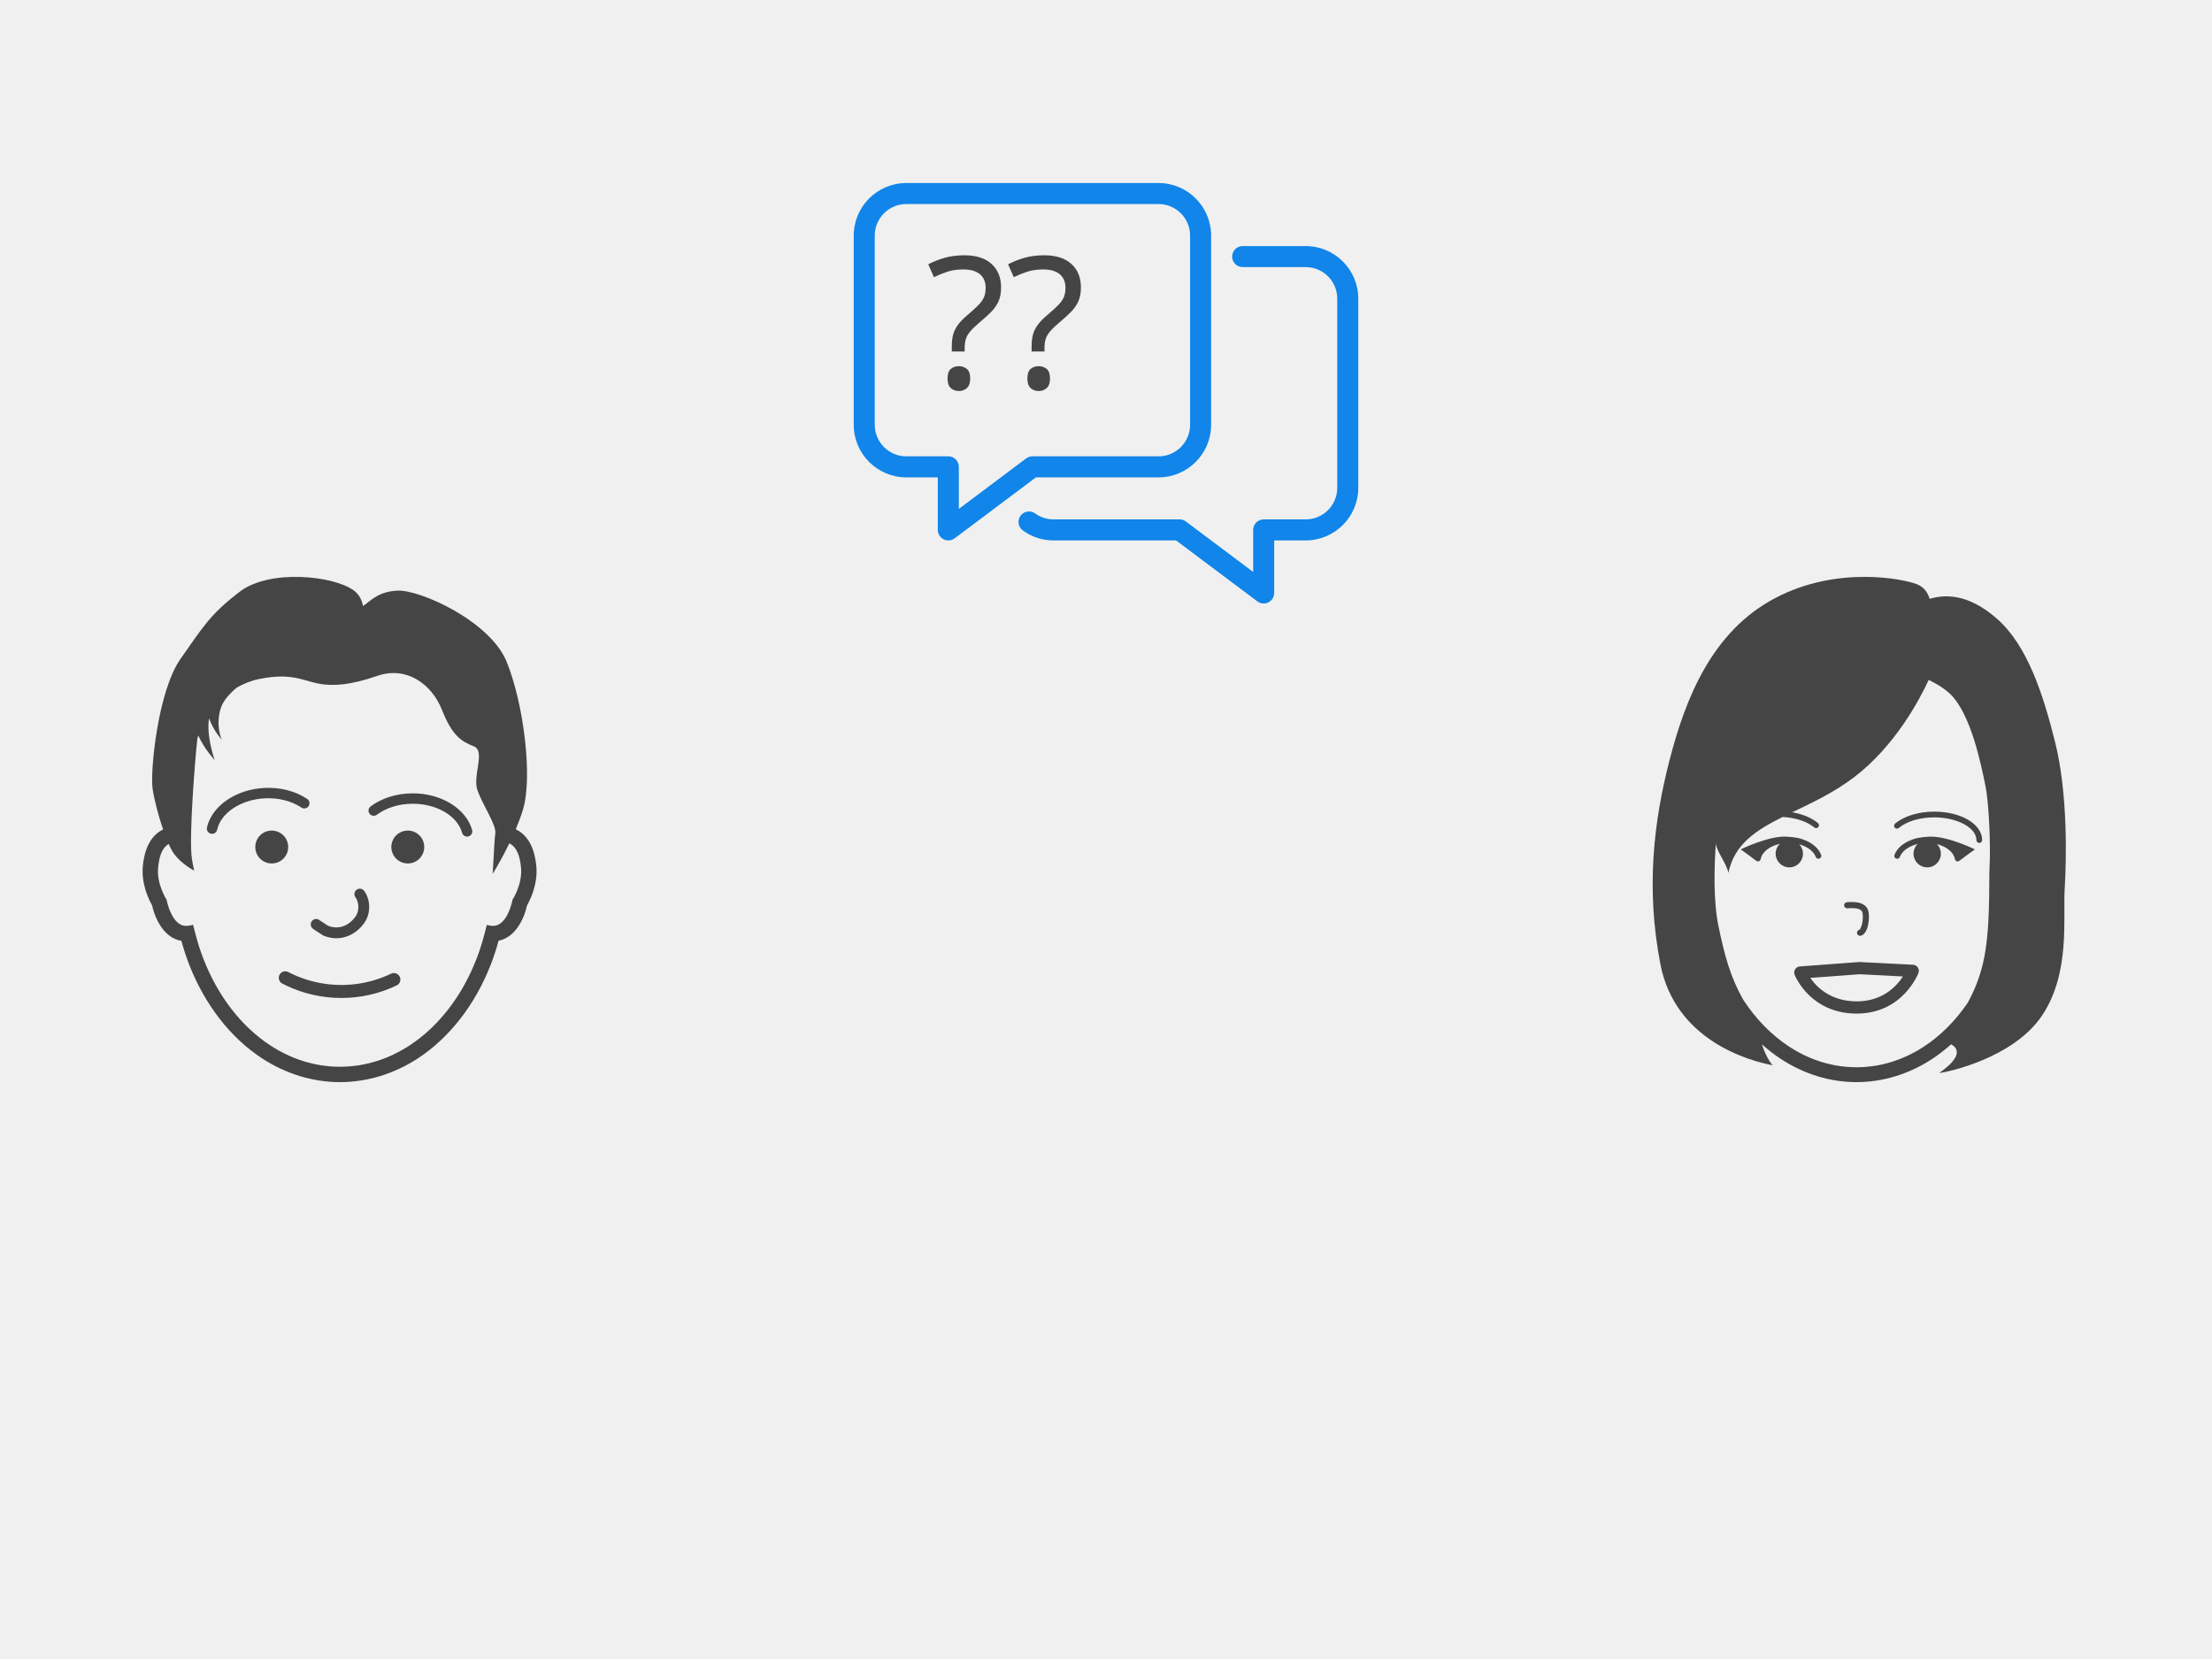
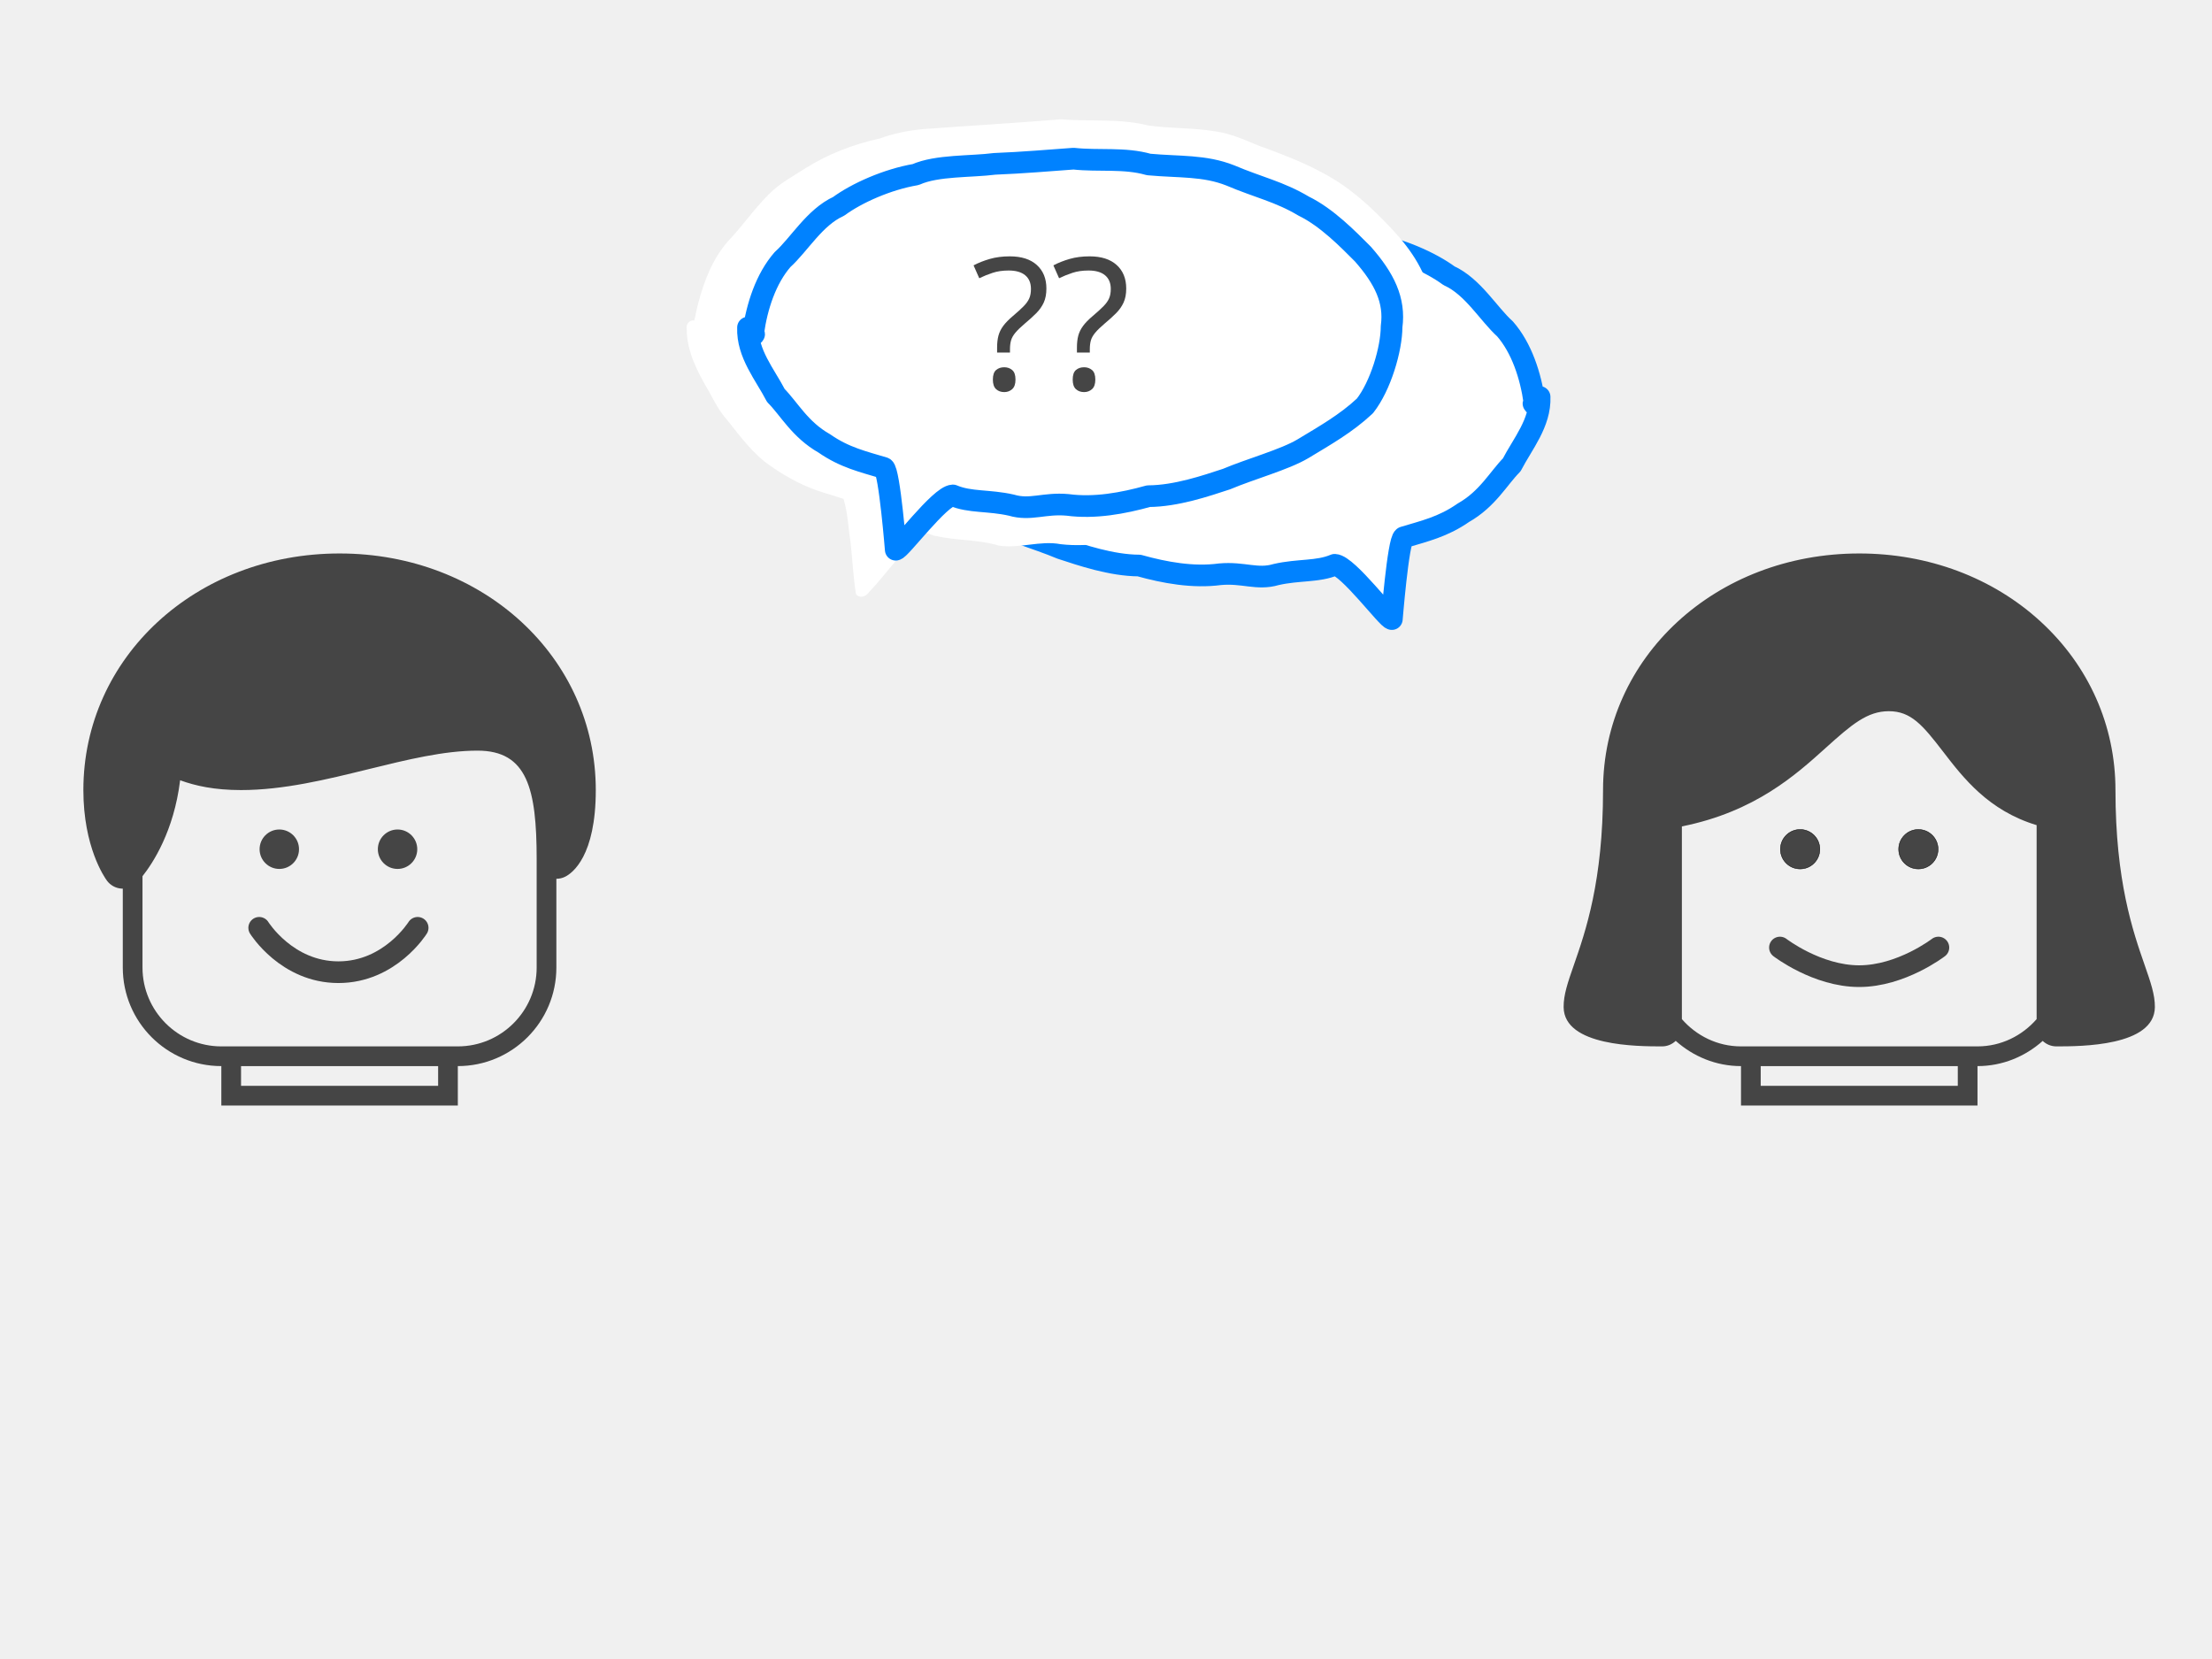
<svg xmlns="http://www.w3.org/2000/svg" height="1080mm" width="1440mm" viewBox="0 0 5102.362 3826.772" id="svg2" version="1.1">
  <defs id="defs8" />
-   <g id="g3228" transform="matrix(16.522,0,0,16.522,4083.746,1131.296)" style="fill:#454545;fill-opacity:1">
-     <path id="path3216" d="m 2.641,52.623 c -1.054,0 -1.909,-0.854 -1.909,-1.909 0,-0.54 0.226,-1.027 0.587,-1.375 -1.404,0.309 -2.495,1.132 -2.669,2.126 -0.034,0.194 -0.204,0.331 -0.394,0.331 -0.024,0 -0.046,-0.002 -0.07,-0.006 -0.117,-0.02 -0.785,-0.557 -0.965,-0.687 -0.18,-0.129 -1.365,-0.991 -1.365,-0.991 0,0 3.905,-1.926 6.433,-1.777 1.271,0.075 2.004,0.265 2.351,0.425 1.179,0.419 2.09,1.177 2.442,2.123 0.078,0.207 -0.029,0.438 -0.236,0.515 -0.207,0.077 -0.438,-0.029 -0.515,-0.236 C 6.034,50.362 5.15,49.718 4.03,49.407 c 0.321,0.342 0.519,0.799 0.519,1.305 0,1.056 -0.854,1.911 -1.908,1.911 z m 8.104,5.715 c 1.157,-0.083 1.803,0.053 2.038,0.428 0.165,0.265 0.187,1.373 -0.102,2.138 -0.124,0.329 -0.248,0.43 -0.287,0.442 -0.226,0.067 -0.353,0.306 -0.285,0.531 0.056,0.184 0.225,0.303 0.408,0.303 0.041,0 0.082,-0.006 0.123,-0.018 0.357,-0.107 0.64,-0.43 0.839,-0.958 0.325,-0.864 0.406,-2.283 0.027,-2.89 -0.542,-0.866 -1.731,-0.904 -2.821,-0.826 -0.235,0.017 -0.411,0.221 -0.395,0.455 0.016,0.235 0.219,0.411 0.455,0.395 z M 22.117,48.336 c -1.271,0.075 -2.004,0.265 -2.351,0.425 -1.179,0.419 -2.09,1.177 -2.442,2.123 -0.078,0.207 0.029,0.438 0.236,0.515 0.208,0.078 0.438,-0.029 0.515,-0.236 0.311,-0.839 1.268,-1.506 2.465,-1.797 -0.345,0.346 -0.558,0.822 -0.558,1.348 0,1.055 0.855,1.909 1.909,1.909 1.054,0 1.908,-0.854 1.908,-1.909 0,-0.521 -0.209,-0.994 -0.549,-1.338 1.326,0.335 2.339,1.133 2.506,2.089 0.034,0.194 0.204,0.331 0.394,0.331 0.024,0 0.046,-0.002 0.07,-0.006 0.117,-0.02 0.785,-0.557 0.965,-0.687 0.18,-0.129 1.365,-0.991 1.365,-0.991 0,0 -3.905,-1.925 -6.434,-1.775 z m 18.969,7.269 c -0.248,4.064 0.825,11.772 -3.175,17.725 -4.001,5.952 -13.283,7.91 -14.343,8.001 3.21,-2.247 2.709,-3.445 1.655,-4.002 -0.851,0.763 -1.744,1.458 -2.675,2.066 -3.219,2.1 -6.859,3.21 -10.527,3.21 -3.684,0 -7.339,-1.119 -10.569,-3.238 -0.914,-0.6 -1.791,-1.284 -2.628,-2.034 0.348,1.201 1.118,2.611 1.52,2.924 C -3.071,79.619 -13.316,76.744 -15.365,66.108 -17.414,55.473 -16.277,46.149 -14.065,37.59 -11.852,29.031 -8.177,19.707 0.621,15.051 9.419,10.395 18.741,12.404 20.473,13.096 c 1.157,0.463 1.591,1.439 1.752,2.038 2.009,-0.592 5.308,-0.852 9.445,2.811 4.137,3.662 6.362,10.26 8.111,17.335 1.749,7.075 1.553,16.262 1.306,20.326 z M 30.002,41.144 c -0.575,-2.806 -1.988,-9.885 -4.867,-12.69 -0.731,-0.712 -1.774,-1.395 -3.035,-2 -1.226,2.657 -4.66,9.212 -10.433,13.596 -2.847,2.162 -5.878,3.561 -8.617,4.881 1.439,0.248 2.713,0.773 3.589,1.51 0.169,0.143 0.191,0.396 0.049,0.564 -0.143,0.169 -0.395,0.191 -0.564,0.049 C 5.12,46.21 3.496,45.677 1.706,45.587 c -3.753,1.873 -6.744,3.813 -7.572,7.805 -0.263,-1.343 -1.585,-2.876 -1.758,-4.08 -0.226,3.333 -0.345,7.999 0.358,11.429 0.844,4.119 1.657,7.146 3.457,10.337 1.755,2.693 3.929,4.932 6.399,6.553 2.824,1.852 6.031,2.898 9.432,2.898 3.385,0 6.578,-1.037 9.392,-2.873 2.33,-1.52 4.396,-3.592 6.099,-6.075 0.933,-1.665 1.686,-3.523 2.177,-5.62 1.098,-4.684 0.774,-11.193 0.912,-13.553 0.138,-2.359 -0.027,-8.458 -0.602,-11.264 z m -7.126,3.696 c -2.182,0 -4.226,0.624 -5.469,1.669 -0.169,0.143 -0.191,0.396 -0.049,0.564 0.143,0.169 0.396,0.191 0.565,0.049 1.103,-0.927 2.954,-1.481 4.953,-1.481 3.19,0 5.884,1.452 5.884,3.171 0,0.221 0.179,0.4 0.4,0.4 0.222,0 0.4,-0.179 0.4,-0.4 7.84e-4,-2.227 -2.936,-3.972 -6.685,-3.972 z m -2.295,21.759 c 0.149,0.227 0.182,0.51 0.089,0.764 -0.021,0.056 -2.162,5.673 -8.618,5.673 -6.441,0 -8.581,-5.195 -8.669,-5.416 -0.1,-0.252 -0.074,-0.537 0.07,-0.767 C 3.596,66.622 3.841,66.475 4.111,66.455 l 8.264,-0.615 c 0.035,-0.003 0.071,-0.003 0.107,-0.002 l 7.432,0.381 c 0.27,0.014 0.519,0.155 0.668,0.381 z m -2.083,1.254 -6.05,-0.31 -6.878,0.512 c 0.889,1.288 2.85,3.275 6.482,3.275 3.63,0 5.578,-2.131 6.446,-3.477 z" style="fill:#454545;fill-opacity:1" />
+   <g id="g3478" transform="matrix(2.841925,0,0,2.843128,497.9135,-7011.879)" style="fill:#454545;fill-opacity:1">
+     <path style="opacity:1;fill:#454545;fill-opacity:1;stroke:none;stroke-width:15;stroke-linecap:round;stroke-linejoin:round;stroke-miterlimit:4;stroke-dasharray:none;stroke-dashoffset:0;stroke-opacity:1" d="m 1331.33,2927.303 c -66.286,8e-4 -133.544,33.12 -168.377,90.533 -18.99,30.654 -26.761,67.253 -25.175,103.056 -0.714,47.725 -9.874,95.191 -26.745,139.947 -2.745,8.797 -7.776,19.255 -3.055,28.121 8.632,10.182 23.401,10.214 35.549,12.399 10.833,0.946 22.254,3.003 32.859,0.671 3.589,-8.099 0.399,-17.291 1.525,-25.826 0.087,-49.8 -0.174,-99.906 0.131,-149.516 41.614,-5.848 80.469,-25.785 111.275,-54.099 18.956,-16.418 37.268,-38.068 63.682,-41.175 17.228,-1.927 34.02,6.848 44.456,20.271 19.299,22.022 35.03,48.888 61.731,63.104 9.562,5.392 19.949,9.285 30.653,11.691 0.196,57.878 -0.392,115.874 0.294,173.679 4.085,5.949 12.225,1.738 18.076,2.501 17.074,-1.447 36.071,-1.392 50.453,-11.969 7.094,-9.034 0.373,-21.038 -2.202,-30.464 -11.857,-33.533 -21.495,-68.218 -24.34,-103.737 -2.739,-24.197 -1.321,-48.762 -3.842,-73.019 -7.589,-57.278 -46.43,-108.147 -97.885,-133.579 -30.502,-15.525 -64.89,-23.038 -99.062,-22.592 z" id="path3439" />
+     <path id="path5115" d="m 1397.861,3155.238 a 15.996,15.996 0 0 1 -15.996,15.996 15.996,15.996 0 0 1 -15.996,-15.996 15.996,15.996 0 0 1 15.996,-15.996 15.996,15.996 0 0 1 15.996,15.996 z" style="fill:#454545;fill-opacity:1;stroke:#000000;stroke-width:0.352" />
+     <path id="path4516" d="m 1301.882,3155.238 a 15.996,15.996 0 0 1 -15.996,15.996 15.996,15.996 0 0 1 -15.996,-15.996 15.996,15.996 0 0 1 15.996,-15.996 15.996,15.996 0 0 1 15.996,15.996 z" style="fill:#454545;fill-opacity:1;stroke:#000000;stroke-width:0.352" />
+     <path style="fill:#454545;fill-opacity:1;stroke:none;stroke-width:0.352" id="path4518" d="m 1565.504,3249.16 c -9.428,-27.053 -23.676,-67.938 -23.676,-141.911 10e-4,-52.26 -21.593,-100.834 -60.803,-136.774 -38.821,-35.585 -91.079,-55.182 -147.149,-55.182 -116.608,0 -207.953,84.317 -207.953,191.956 0,73.973 -14.248,114.858 -23.675,141.911 -4.888,14.027 -8.421,24.162 -8.316,34.215 0.33,31.826 60.281,31.826 79.981,31.827 4.117,0 8.032,-1.645 11.004,-4.48 14.134,12.592 32.562,20.477 52.98,20.477 l 0,31.993 191.956,0 0,-31.993 c 20.42,0 38.85,-7.886 52.985,-20.48 -0.093,-0.09 -0.225,-0.12 -0.316,-0.212 3,3.003 7.072,4.695 11.317,4.695 19.701,-10e-4 79.651,-10e-4 79.981,-31.827 0.104,-10.053 -3.427,-20.188 -8.316,-34.215 z m -151.647,98.034 -159.964,0 0,-15.996 159.964,0 0,15.996 z m -175.96,-31.993 c -19.201,0 -36.251,-8.677 -47.988,-22.112 l 0,-156.358 c 59.328,-11.879 92.444,-41.764 117.088,-64.001 20.856,-18.82 33.502,-29.467 50.874,-29.467 17.958,0 27.408,11.193 43.914,32.641 16.607,21.579 36.889,47.935 76.059,59.811 0,34.821 0,132.128 -9e-4,157.373 -11.738,13.436 -28.788,22.113 -47.989,22.113 l -191.956,0 z m 255.942,-15.996 10e-4,-175.96 c -79.982,-15.996 -79.982,-95.978 -135.969,-95.978 -55.987,0 -71.984,79.982 -183.958,95.978 l 0,175.96 c 0,0 -63.819,0 -63.986,-15.996 -0.238,-23.036 31.993,-63.986 31.993,-175.96 0,-98.673 84.325,-175.96 191.956,-175.96 107.632,0 191.956,77.287 191.955,175.96 0,111.975 32.232,152.924 31.993,175.96 -0.166,15.995 -63.985,15.996 -63.985,15.996 z" />
+     <path style="fill:none;fill-opacity:1;fill-rule:evenodd;stroke:#454545;stroke-width:17.59;stroke-linecap:round;stroke-linejoin:round;stroke-miterlimit:4;stroke-dasharray:none;stroke-opacity:1" d="m 1269.506,3235.012 c 0,0 30.109,23.214 64.303,23.214 34.193,0 64.302,-23.214 64.302,-23.214" id="path4188-6" />
  </g>
-   <g id="g3247" transform="matrix(12.94911,0,0,12.94911,135.8341,1265.931)" style="fill:#454545;fill-opacity:1">
-     <path id="path3235" d="m 83.401,63.508 c -0.626,2.761 -2.264,5.747 -5.077,6.302 -0.358,1.328 -0.777,2.63 -1.246,3.879 -0.034,0.089 -0.151,0.381 -0.151,0.381 C 74.174,81.174 69.566,87.104 63.951,90.768 59.706,93.536 54.906,95 50.07,95 45.211,95 40.392,93.523 36.132,90.729 30.551,87.069 25.967,81.16 23.222,74.091 L 23.179,73.983 C 23.146,73.902 23.114,73.822 23.083,73.74 22.607,72.48 22.185,71.171 21.824,69.836 18.921,69.358 17.237,66.316 16.6,63.507 15.968,62.389 14.653,59.636 14.955,56.51 c 0.366,-3.796 1.867,-5.663 3.605,-6.516 -0.872,-2.549 -1.636,-5.528 -1.884,-7.4 -0.4,-3.021 0.926,-17.2 4.987,-22.981 4.061,-5.781 5.303,-7.964 10.583,-11.993 5.278,-4.027 16.652,-2.853 20.261,-0.22 0.956,0.698 1.458,1.687 1.678,2.788 1.53,-1.069 2.77,-2.598 6.195,-2.739 3.946,-0.163 16.397,5.382 19.379,12.668 2.983,7.286 4.709,20.503 2.891,26.405 -0.356,1.156 -0.795,2.32 -1.269,3.444 1.763,0.839 3.295,2.706 3.665,6.545 0.302,3.125 -1.013,5.879 -1.645,6.997 z M 80.244,52.467 c -1.189,2.449 -2.382,4.475 -2.977,5.446 0.262,-3.955 0.318,-6.324 0.468,-7.157 0.267,-1.485 -2.169,-4.992 -3.15,-7.669 -0.98,-2.678 1.504,-7.044 -0.699,-7.913 -2.203,-0.869 -3.836,-1.894 -5.651,-6.491 -1.815,-4.598 -6.328,-7.84 -11.487,-6.056 -5.158,1.785 -7.776,1.644 -8.897,1.583 -3.962,-0.213 -5.498,-2.358 -12.132,-1.028 -1.477,0.296 -2.828,0.842 -4.04,1.547 -1.343,1.118 -2.477,2.422 -2.868,3.727 -0.93,3.112 0.183,5.514 0.183,5.514 0,0 -1.48,-1.586 -2.235,-3.764 -0.563,2.992 0.982,7.414 0.982,7.414 0,0 -1.814,-1.932 -2.926,-4.382 -0.092,0.344 -0.157,0.67 -0.19,0.971 -0.368,3.354 -1.487,17.17 -0.94,20.95 0.089,0.616 0.237,1.362 0.42,2.186 -0.961,-0.544 -2.903,-1.793 -3.913,-3.5 -0.206,-0.349 -0.421,-0.786 -0.638,-1.274 -1.152,0.698 -1.679,2.137 -1.878,4.201 -0.29,2.999 1.507,5.727 1.507,5.727 0,0 0.859,4.665 3.443,4.665 0.477,0 0.899,-0.073 1.272,-0.205 0.139,0.553 0.278,1.106 0.429,1.648 0.367,1.431 0.805,2.821 1.312,4.162 0.042,0.112 0.088,0.22 0.132,0.33 2.555,6.579 6.725,11.972 11.861,15.341 3.724,2.443 7.954,3.822 12.437,3.822 4.464,0 8.675,-1.368 12.386,-3.789 5.166,-3.37 9.359,-8.786 11.921,-15.397 0.046,-0.119 0.095,-0.234 0.14,-0.354 0.497,-1.321 0.927,-2.689 1.289,-4.095 0.15,-0.536 0.287,-1.084 0.426,-1.631 0.341,0.105 0.718,0.167 1.141,0.167 2.584,0 3.443,-4.665 3.443,-4.665 0,0 1.797,-2.729 1.507,-5.727 -0.21,-2.176 -0.788,-3.655 -2.078,-4.304 z m -20.07,25.304 c 0.576,-0.277 0.819,-0.969 0.542,-1.546 -0.277,-0.576 -0.969,-0.819 -1.546,-0.542 -3.5,1.682 -7.398,2.328 -11.276,1.868 -2.474,-0.294 -4.841,-1.021 -7.033,-2.161 -0.569,-0.296 -1.267,-0.074 -1.562,0.493 -0.295,0.567 -0.074,1.267 0.493,1.561 2.441,1.269 5.075,2.079 7.828,2.405 0.904,0.107 1.808,0.161 2.71,0.161 3.404,10e-4 6.763,-0.758 9.844,-2.239 z M 37.916,50.19 c -1.619,0 -2.931,1.312 -2.931,2.93 0,1.619 1.312,2.931 2.931,2.931 1.618,0 2.931,-1.312 2.931,-2.931 0,-1.619 -1.313,-2.93 -2.931,-2.93 z m 24.237,0 c -1.619,0 -2.931,1.312 -2.931,2.93 0,1.619 1.312,2.931 2.931,2.931 1.619,0 2.93,-1.312 2.93,-2.931 0,-1.619 -1.311,-2.93 -2.93,-2.93 z M 28.19,50.043 c 0.677,-3.032 4.254,-5.385 8.503,-5.595 2.436,-0.12 4.745,0.465 6.508,1.645 0.425,0.285 1.001,0.171 1.286,-0.255 0.284,-0.425 0.171,-1.001 -0.255,-1.286 -2.092,-1.4 -4.803,-2.096 -7.631,-1.956 -5.067,0.25 -9.366,3.212 -10.221,7.043 -0.112,0.5 0.203,0.995 0.703,1.107 0.068,0.015 0.136,0.023 0.203,0.023 0.425,-10e-4 0.807,-0.294 0.904,-0.726 z m 44.771,1.186 c 0.493,-0.136 0.784,-0.646 0.648,-1.14 -1.042,-3.784 -5.481,-6.531 -10.555,-6.531 -2.832,0 -5.505,0.827 -7.526,2.329 -0.411,0.305 -0.496,0.886 -0.191,1.297 0.306,0.411 0.886,0.496 1.297,0.191 1.703,-1.266 3.983,-1.963 6.42,-1.963 4.255,0 7.942,2.174 8.767,5.169 0.113,0.411 0.486,0.681 0.893,0.681 0.082,0 0.164,-0.011 0.247,-0.033 z M 54.697,66.164 c 0.875,-1.643 0.753,-3.741 -0.304,-5.22 -0.31,-0.434 -0.912,-0.534 -1.346,-0.224 -0.434,0.31 -0.534,0.913 -0.224,1.346 0.516,0.723 0.79,2.029 0.171,3.191 -0.444,0.833 -2.312,2.949 -5.029,1.9 -1.114,-0.696 -1.554,-1.021 -1.557,-1.024 -0.427,-0.32 -1.031,-0.234 -1.351,0.192 -0.32,0.426 -0.234,1.031 0.192,1.351 0.02,0.015 0.513,0.383 1.77,1.165 0.047,0.029 0.096,0.054 0.147,0.075 0.793,0.322 1.552,0.459 2.264,0.459 2.55,0 4.498,-1.768 5.267,-3.211 z" style="fill:#454545;fill-opacity:1" />
-   </g>
-   <g id="g3201" transform="matrix(0.7166432,0,0,0.7166432,722.8944,257.0451)">
-     <g style="fill:#1185e9;fill-opacity:1" transform="matrix(67.66874,0,0,67.66874,1739.156,95.11802)" id="g3270">
-       <g style="fill:#1185e9;fill-opacity:1" id="g3254">
-         <path style="fill:#1185e9;fill-opacity:1" d="m 14.5,16 c 1.379,0 2.5,-1.122 2.5,-2.5 l 0,-9 C 17,3.122 15.879,2 14.5,2 L 2.5,2 C 1.121,2 0,3.122 0,4.5 l 0,9 C 0,14.878 1.121,16 2.5,16 l 1.5,0 0,2.5 c 0,0.189 0.107,0.362 0.276,0.447 C 4.347,18.982 4.424,19 4.5,19 4.606,19 4.712,18.966 4.8,18.9 L 8.667,16 14.5,16 Z M 8.2,15.1 5,17.5 5,15.5 C 5,15.224 4.776,15 4.5,15 l -2,0 C 1.673,15 1,14.327 1,13.5 l 0,-9 C 1,3.673 1.673,3 2.5,3 l 12,0 C 15.327,3 16,3.673 16,4.5 l 0,9 c 0,0.827 -0.673,1.5 -1.5,1.5 l -6,0 c -0.109,0 -0.214,0.035 -0.3,0.1 z" id="path3256" />
-         <path style="fill:#1185e9;fill-opacity:1" d="m 21.5,4.999 -3,0 c -0.276,0 -0.5,0.224 -0.5,0.5 0,0.276 0.224,0.5 0.5,0.5 l 3,0 c 0.827,0 1.5,0.673 1.5,1.5 l 0,9 c 0,0.827 -0.673,1.5 -1.5,1.5 l -2,0 c -0.276,0 -0.5,0.224 -0.5,0.5 l 0,2 -3.2,-2.4 c -0.086,-0.065 -0.192,-0.1 -0.3,-0.1 l -6,0 C 9.19,17.999 8.889,17.901 8.629,17.715 8.407,17.554 8.093,17.605 7.932,17.83 7.771,18.055 7.822,18.367 8.047,18.528 8.477,18.837 8.979,19 9.5,19 l 5.833,0 3.867,2.9 c 0.088,0.066 0.194,0.1 0.3,0.1 0.076,0 0.153,-0.018 0.224,-0.054 C 19.893,21.861 20,21.688 20,21.499 l 0,-2.5 1.5,0 c 1.379,0 2.5,-1.122 2.5,-2.5 l 0,-9 c 0,-1.378 -1.121,-2.5 -2.5,-2.5 z" id="path3258" />
-       </g>
-     </g>
-     <text id="text3277" y="891.619" x="2314.407" style="font-style:normal;font-weight:normal;font-size:131.565px;line-height:125%;font-family:sans-serif;letter-spacing:0px;word-spacing:0px;fill:#454545;fill-opacity:1;stroke:none;stroke-width:1px;stroke-linecap:butt;stroke-linejoin:miter;stroke-opacity:1" xml:space="preserve">
-       <tspan style="font-style:normal;font-variant:normal;font-weight:500;font-stretch:normal;font-size:592.042px;font-family:'Futura PT';-inkscape-font-specification:'Futura PT Medium';text-align:center;text-anchor:middle;fill:#454545;fill-opacity:1" y="891.619" x="2314.407" id="tspan3279">??</tspan>
-     </text>
+   <path style="opacity:1;fill:#ffffff;fill-opacity:1;stroke:#0082ff;stroke-width:50;stroke-linecap:round;stroke-linejoin:round;stroke-miterlimit:4;stroke-dasharray:none;stroke-dashoffset:0;stroke-opacity:1" d="m 3551.368,915.628 c 2.131,60.021 -39.198,108.21 -64.287,156.635 -30.679,30.936 -55.575,78.753 -111.75,110.569 -46.856,32.722 -90.624,42.422 -137.418,56.551 -13.056,6.384 -27.944,196.794 -27.353,188.412 -7.907,2.673 -101.908,-123.796 -131.714,-125.001 -39.554,16.797 -83.163,10.517 -135.27,22.475 -43.729,12.952 -75.267,-5.596 -129.507,-0.665 -61.909,8.336 -127.643,-3.671 -186.463,-20.106 -64.141,-0.362 -132.796,-23.89 -180.106,-39.438 -55.266,-23.369 -134.228,-44.914 -175.917,-69.756 -50.795,-30.747 -99.365,-57.969 -143.206,-98.933 -36.255,-46.004 -61.464,-131.579 -61.58,-182.917 -8.276,-60.787 16.774,-111.232 66.259,-167.466 33.952,-33.97 82.873,-84.415 136.638,-110.604 55.694,-33.324 105.059,-43.407 169.002,-70.665 60.287,-23.824 117.086,-18.759 188.354,-25.313 55.859,-16.061 115.919,-7.157 173.312,-13.415 55.611,3.973 117.389,9.423 182.04,11.95 55.013,7.142 133.273,2.856 182.046,24.683 65.47,11.191 136.044,42.607 177.851,73.352 55.458,25.166 91.161,88.448 129.258,122.641 38.423,43.935 59.391,108.349 67.72,168.534 -5.181,6.585 0.183,5.123 8.215,2.853" id="path4195" />
+   <path style="opacity:1;fill:#ffffff;fill-opacity:1;stroke:none;stroke-width:50;stroke-linecap:round;stroke-linejoin:round;stroke-miterlimit:4;stroke-dasharray:none;stroke-dashoffset:0;stroke-opacity:1" d="m 2432.316,276.374 c -100.785,8.04 -201.726,14.014 -302.561,21.389 -33.897,3.044 -67.582,9.741 -99.704,21.524 -60.529,13.21 -119.434,35.536 -172.492,68.98 -28.696,18.56 -59.389,34.658 -83.744,59.568 -33.944,33.425 -61.014,73.487 -93.914,107.895 -35.472,40.048 -55.869,91.961 -69.395,143.998 -3.674,12.898 -5.772,27.744 -9.23,39.754 -10.313,-2.724 -19.544,8.704 -17.259,19.044 0.069,53.052 25.738,100.947 51.574,144.876 12.275,22.733 24.257,45.929 41.496,65.091 30.858,38.481 60.424,79.673 101.478,107.088 36.94,25.945 77.102,47.078 119.839,60.364 15.817,4.813 31.669,9.521 47.326,14.891 9.925,32.15 10.961,66.259 16.07,99.427 4.555,39.867 6.233,80.192 12.657,119.785 6.869,10.9 23.093,6.405 29.179,-3.148 43.343,-45.412 78.269,-100.679 129.108,-137.432 9.369,-0.936 17.167,6.631 26.517,6.862 47.664,11.057 97.537,7.793 144.525,22.157 47.77,7.513 95.305,-12.276 142.865,-3.216 69.211,7.985 138.466,-7.447 205.276,-24.226 20.778,-2.803 41.95,-3.046 62.626,-7.337 86.085,-14.595 166.227,-52.125 248.309,-81.122 46.415,-17.037 92.197,-37.139 133.201,-65.891 48.329,-30.811 98.071,-61.678 136.751,-105.562 27.205,-38.487 43.489,-84.089 55.861,-129.781 11.427,-46.663 17.617,-95.341 13.597,-143.477 -8.569,-65.021 -46.376,-120.98 -89.204,-166.955 -35.209,-37.65 -72.456,-73.78 -114.389,-103.158 -59.615,-41.122 -127.147,-66.953 -194.204,-91.357 -33.346,-13.591 -66.598,-28.89 -102.448,-33.595 -51.041,-8.527 -103.136,-6.02 -154.158,-13.565 -66.048,-16.561 -134.586,-8.455 -201.582,-14.043 -4.657,0.391 -9.314,0.781 -13.972,1.172 z" id="path4197" />
+   <path id="path6165" d="m 1725.389,755.628 c -2.131,60.021 39.198,108.21 64.287,156.635 30.679,30.936 55.575,78.753 111.75,110.569 46.856,32.722 90.624,42.422 137.418,56.551 13.056,6.384 27.944,196.794 27.353,188.412 7.907,2.673 101.908,-123.796 131.714,-125.001 39.554,16.797 83.163,10.517 135.27,22.475 43.729,12.952 75.267,-5.596 129.507,-0.665 61.909,8.336 127.643,-3.671 186.463,-20.106 64.141,-0.362 132.796,-23.89 180.106,-39.438 55.266,-23.369 134.228,-44.914 175.917,-69.756 50.795,-30.747 99.365,-57.969 143.206,-98.933 36.255,-46.004 61.464,-131.579 61.58,-182.917 8.276,-60.787 -16.774,-111.232 -66.259,-167.466 -33.952,-33.97 -82.873,-84.415 -136.638,-110.604 -55.694,-33.324 -105.059,-43.407 -169.002,-70.665 -60.287,-23.824 -117.086,-18.759 -188.354,-25.313 -55.859,-16.061 -115.919,-7.157 -173.312,-13.415 -55.611,3.973 -117.389,9.423 -182.04,11.95 -55.013,7.142 -133.273,2.856 -182.046,24.683 -65.47,11.191 -136.044,42.607 -177.851,73.352 -55.458,25.166 -91.161,88.448 -129.258,122.641 -38.423,43.935 -59.391,108.349 -67.72,168.534 5.181,6.585 -0.183,5.123 -8.215,2.853" style="opacity:1;fill:#ffffff;fill-opacity:1;stroke:#0082ff;stroke-width:50;stroke-linecap:round;stroke-linejoin:round;stroke-miterlimit:4;stroke-dasharray:none;stroke-dashoffset:0;stroke-opacity:1" />
+   <text id="text3277" y="898.496" x="2461.498" style="font-style:normal;font-weight:normal;font-size:94.285px;line-height:125%;font-family:sans-serif;letter-spacing:0px;word-spacing:0px;fill:#454545;fill-opacity:1;stroke:none;stroke-width:1px;stroke-linecap:butt;stroke-linejoin:miter;stroke-opacity:1" xml:space="preserve">
+     <tspan style="font-style:normal;font-variant:normal;font-weight:500;font-stretch:normal;font-size:424.283px;font-family:'Futura PT';-inkscape-font-specification:'Futura PT Medium';text-align:center;text-anchor:middle;fill:#454545;fill-opacity:1" y="898.496" x="2461.498" id="tspan3279">??</tspan>
+   </text>
+   <g id="g4294" transform="translate(-1e-5,-1210.728)">
+     <path style="opacity:1;fill:#454545;fill-opacity:1;stroke:none;stroke-width:15;stroke-linecap:round;stroke-linejoin:round;stroke-miterlimit:4;stroke-dasharray:none;stroke-dashoffset:0;stroke-opacity:1" d="m 773.407,2521.543 c -190.186,0 -383.508,96.077 -481.334,262.34 -73.392,123.797 -93.231,284.212 -33.066,417.251 5.868,10.169 15.501,32.382 29.224,20.918 25.159,-23.124 40.241,-55.318 55.334,-85.472 24.606,-55.226 36.628,-115.496 39.31,-175.73 94.035,49.05 204.505,43.328 305.712,24.819 142.747,-25.11 281.428,-79.893 427.927,-77.284 52.074,2.686 103.639,32.625 123.613,81.906 30.693,63.812 27.628,136.089 29.968,204.866 7.797,15.771 26.191,3.314 31.866,-7.513 39.702,-59.064 37.024,-134.483 33.409,-202.584 -14.794,-164.76 -120.977,-314.676 -266.066,-391.693 -90.133,-49.258 -193.386,-73.185 -295.897,-71.826 z" id="path3455" />
+     <path id="path4470-3" d="m 1283.364,3237.813 c 6.948,0 13.912,-1.593 20.327,-4.802 16.559,-8.283 70.59,-47.176 70.59,-199.856 0,-306.033 -259.591,-545.756 -590.985,-545.756 -331.394,0 -590.985,239.723 -590.985,545.756 0,131.362 48.765,201.352 54.326,208.9 7.858,10.668 19.975,17.374 33.182,18.371 1.141,0.085 2.281,0.128 3.416,0.128 l -0.003,0 0,181.919 c 0,125.588 101.768,227.398 227.303,227.398 l 0,90.959 545.524,0 0,-90.959 c 125.535,0 227.302,-101.81 227.302,-227.398 0,0 0,-204.658 0,-204.658 z m -272.765,477.536 -454.604,0 0,-45.48 454.604,0 0,45.48 z m 227.302,-272.878 c 0,100.311 -81.573,181.919 -181.842,181.919 l -545.524,0 c -100.269,0 -181.842,-81.608 -181.842,-181.919 l 0,-210.685 c 23.771,-29.924 72.37,-103.598 86.812,-221.239 35.416,12.888 79.172,22.607 140.49,22.607 98.071,0 197.369,-24.416 293.394,-48.028 89.786,-22.079 174.595,-42.931 252.13,-42.931 114.647,0 136.381,87.911 136.381,250.138 l 0,250.138 z m 45.461,-250.138 c 0,-112.345 0,-295.618 -181.842,-295.618 -169.145,0 -363.683,90.959 -545.524,90.959 -90.921,0 -136.382,-22.74 -181.842,-45.48 0,181.918 -90.921,272.878 -90.921,272.878 0,0 -45.46,-61.713 -45.46,-181.918 0,-280.539 239.644,-500.276 545.524,-500.276 305.882,0 545.524,219.737 545.524,500.276 0,136.439 -45.46,159.179 -45.46,159.179 z" style="fill:#454545;fill-opacity:1;stroke:none" />
+     <path id="path5132" d="m 962.489,3169.594 a 45.46,45.48 0 0 1 -45.461,45.48 45.46,45.48 0 0 1 -45.46,-45.48 45.46,45.48 0 0 1 45.46,-45.48 45.46,45.48 0 0 1 45.461,45.48 z" style="fill:#454545;fill-opacity:1;stroke:none" />
+     <path id="path4476" d="m 689.727,3169.594 a 45.46,45.48 0 0 1 -45.46,45.48 45.46,45.48 0 0 1 -45.461,-45.48 45.46,45.48 0 0 1 45.461,-45.48 45.46,45.48 0 0 1 45.46,45.48 z" style="fill:#454545;fill-opacity:1;stroke:none" />
+     <path style="fill:none;fill-opacity:1;fill-rule:evenodd;stroke:#454545;stroke-width:50;stroke-linecap:round;stroke-linejoin:round;stroke-miterlimit:4;stroke-dasharray:none;stroke-opacity:1" d="m 597.902,3350.915 c 0,0 63.426,102.353 182.743,102.353 119.317,0 182.743,-102.353 182.743,-102.353" id="path4188" />
  </g>
</svg>
